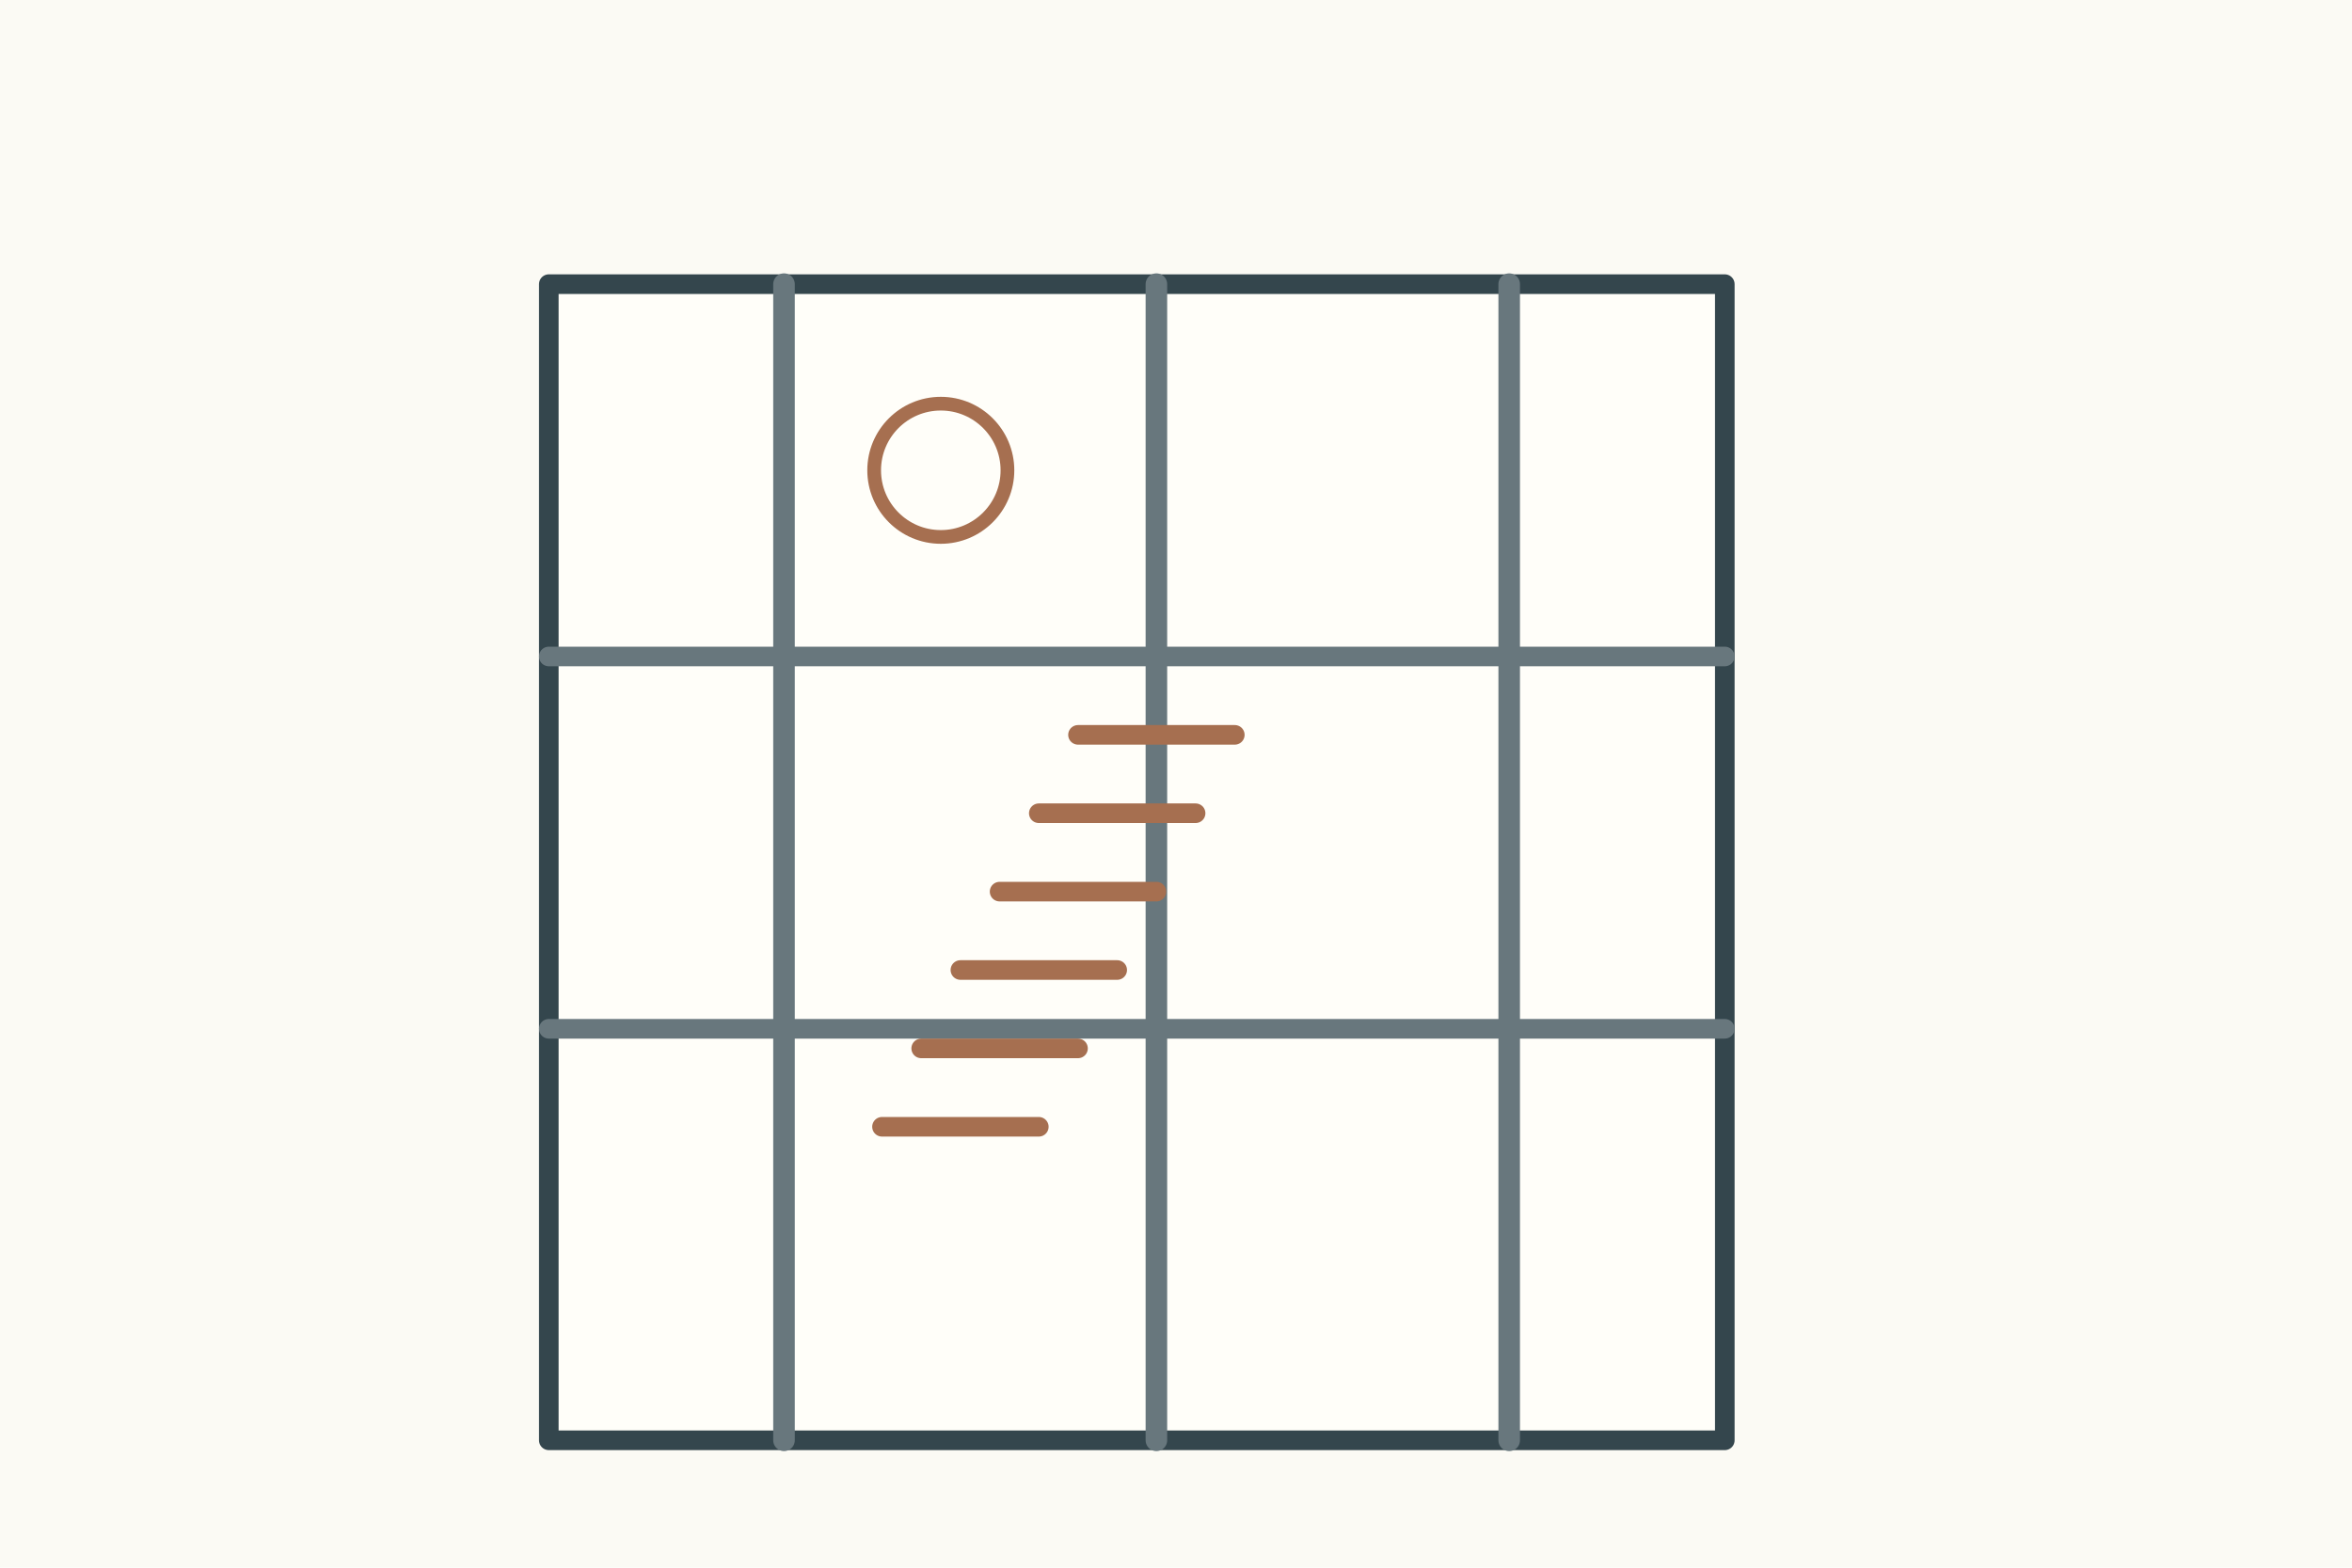
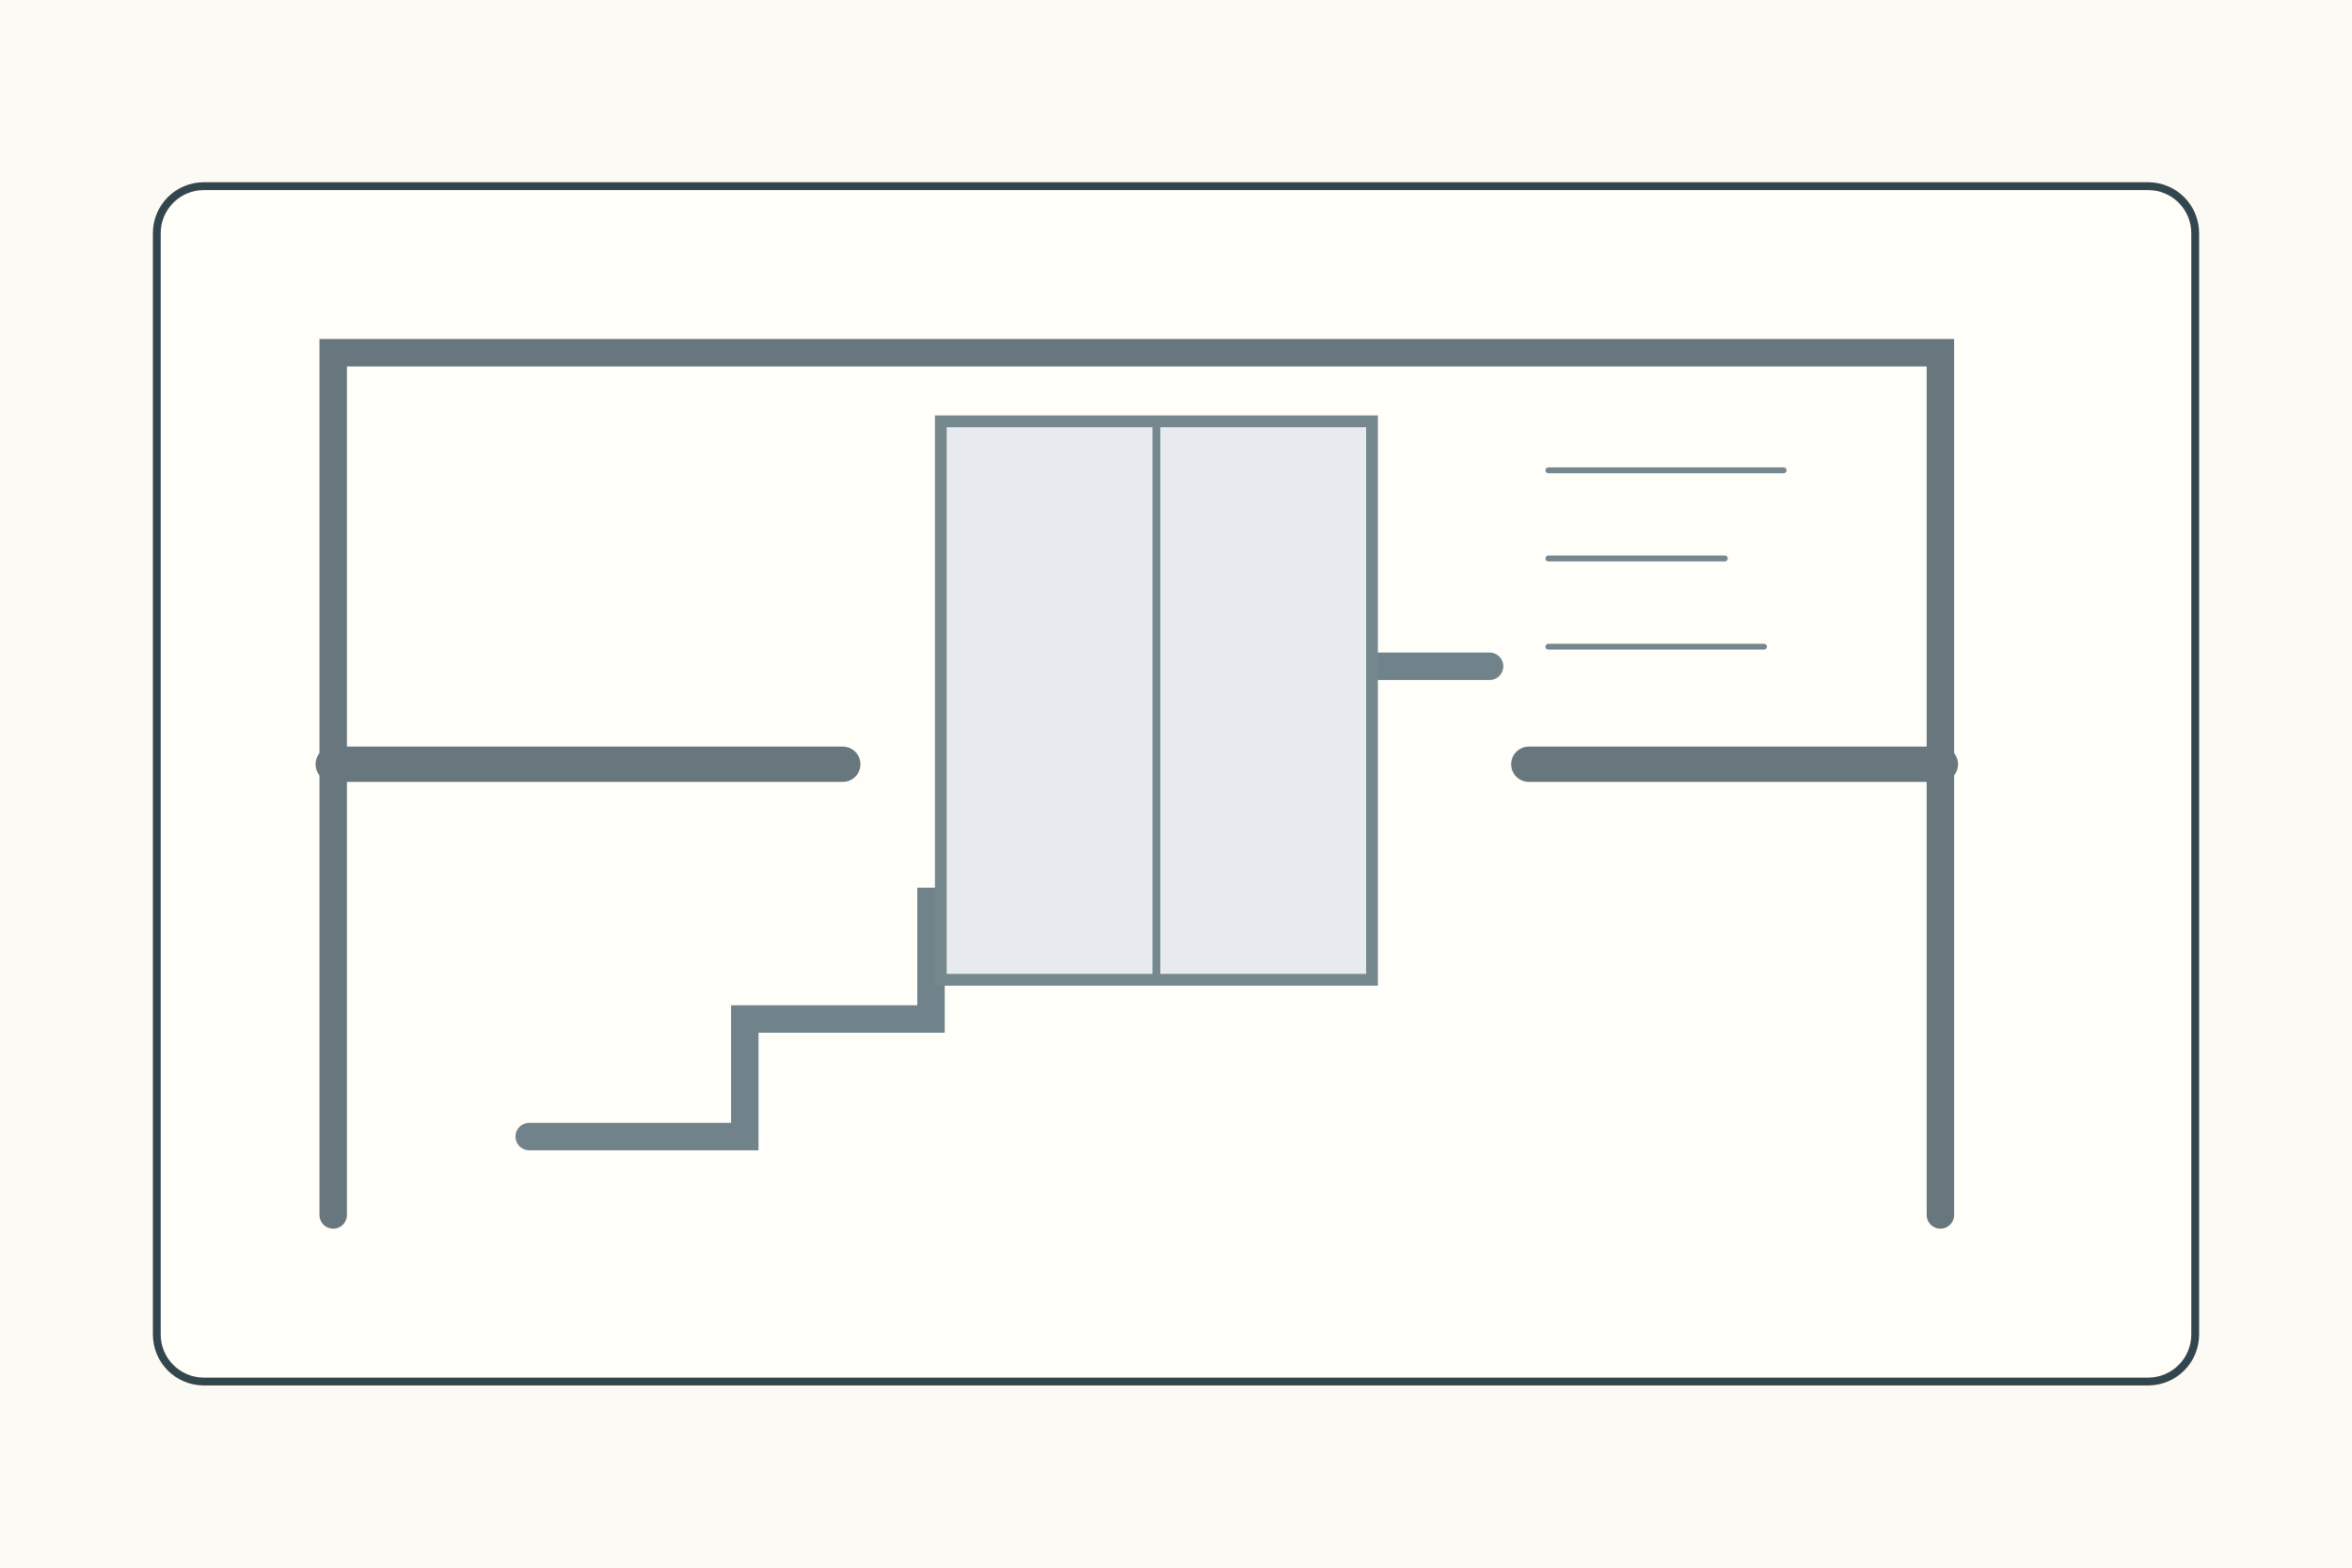
<svg xmlns="http://www.w3.org/2000/svg" width="1200" height="800">
  <rect width="1200" height="800" fill="#fbfaf4" />
-   <g stroke="#34464d" stroke-width="4" fill="none" stroke-linecap="round" stroke-linejoin="round">
-     <g transform="translate(120 75)">
-       <rect x="160" y="70" width="600" height="590" fill="#fffef9" stroke-width="10" />
-       <path d="M160 260h600M160 450h600" stroke="#68777d" stroke-width="10" />
-       <path d="M280 70v590M470 70v590M650 70v590" stroke="#68777d" stroke-width="11" />
-       <path d="M330 500h80M350 460h80M370 420h80M390 380h80M410 340h80M430 300h80" stroke="#a66f50" stroke-width="10" />
-       <circle cx="360" cy="165" r="34" fill="none" stroke="#a66f50" stroke-width="7" />
-     </g>
+   <g stroke="#34464d" stroke-width="4" fill="none" stroke-linecap="round">
+     <rect x="80" y="95" width="1040" height="610" rx="24" fill="#fffef9" />
+     <path d="M170 620V180h820v440" stroke="#68777d" stroke-width="14" />
+     <path d="M170 390h260M780 390h210" stroke="#68777d" stroke-width="18" />
+     <path d="M270 580h110v-60h95v-60h95v-60h95v-60h95" stroke="#71838a" stroke-width="14" />
+     <rect x="480" y="215" width="220" height="285" fill="#e7ebef" stroke="#75888d" stroke-width="6" />
+     <path d="M590 215v285" stroke="#75888d" stroke-width="4" />
+     <path d="M790 240h120M790 285h90M790 330h110" stroke="#75888d" stroke-width="3" />
  </g>
</svg>
